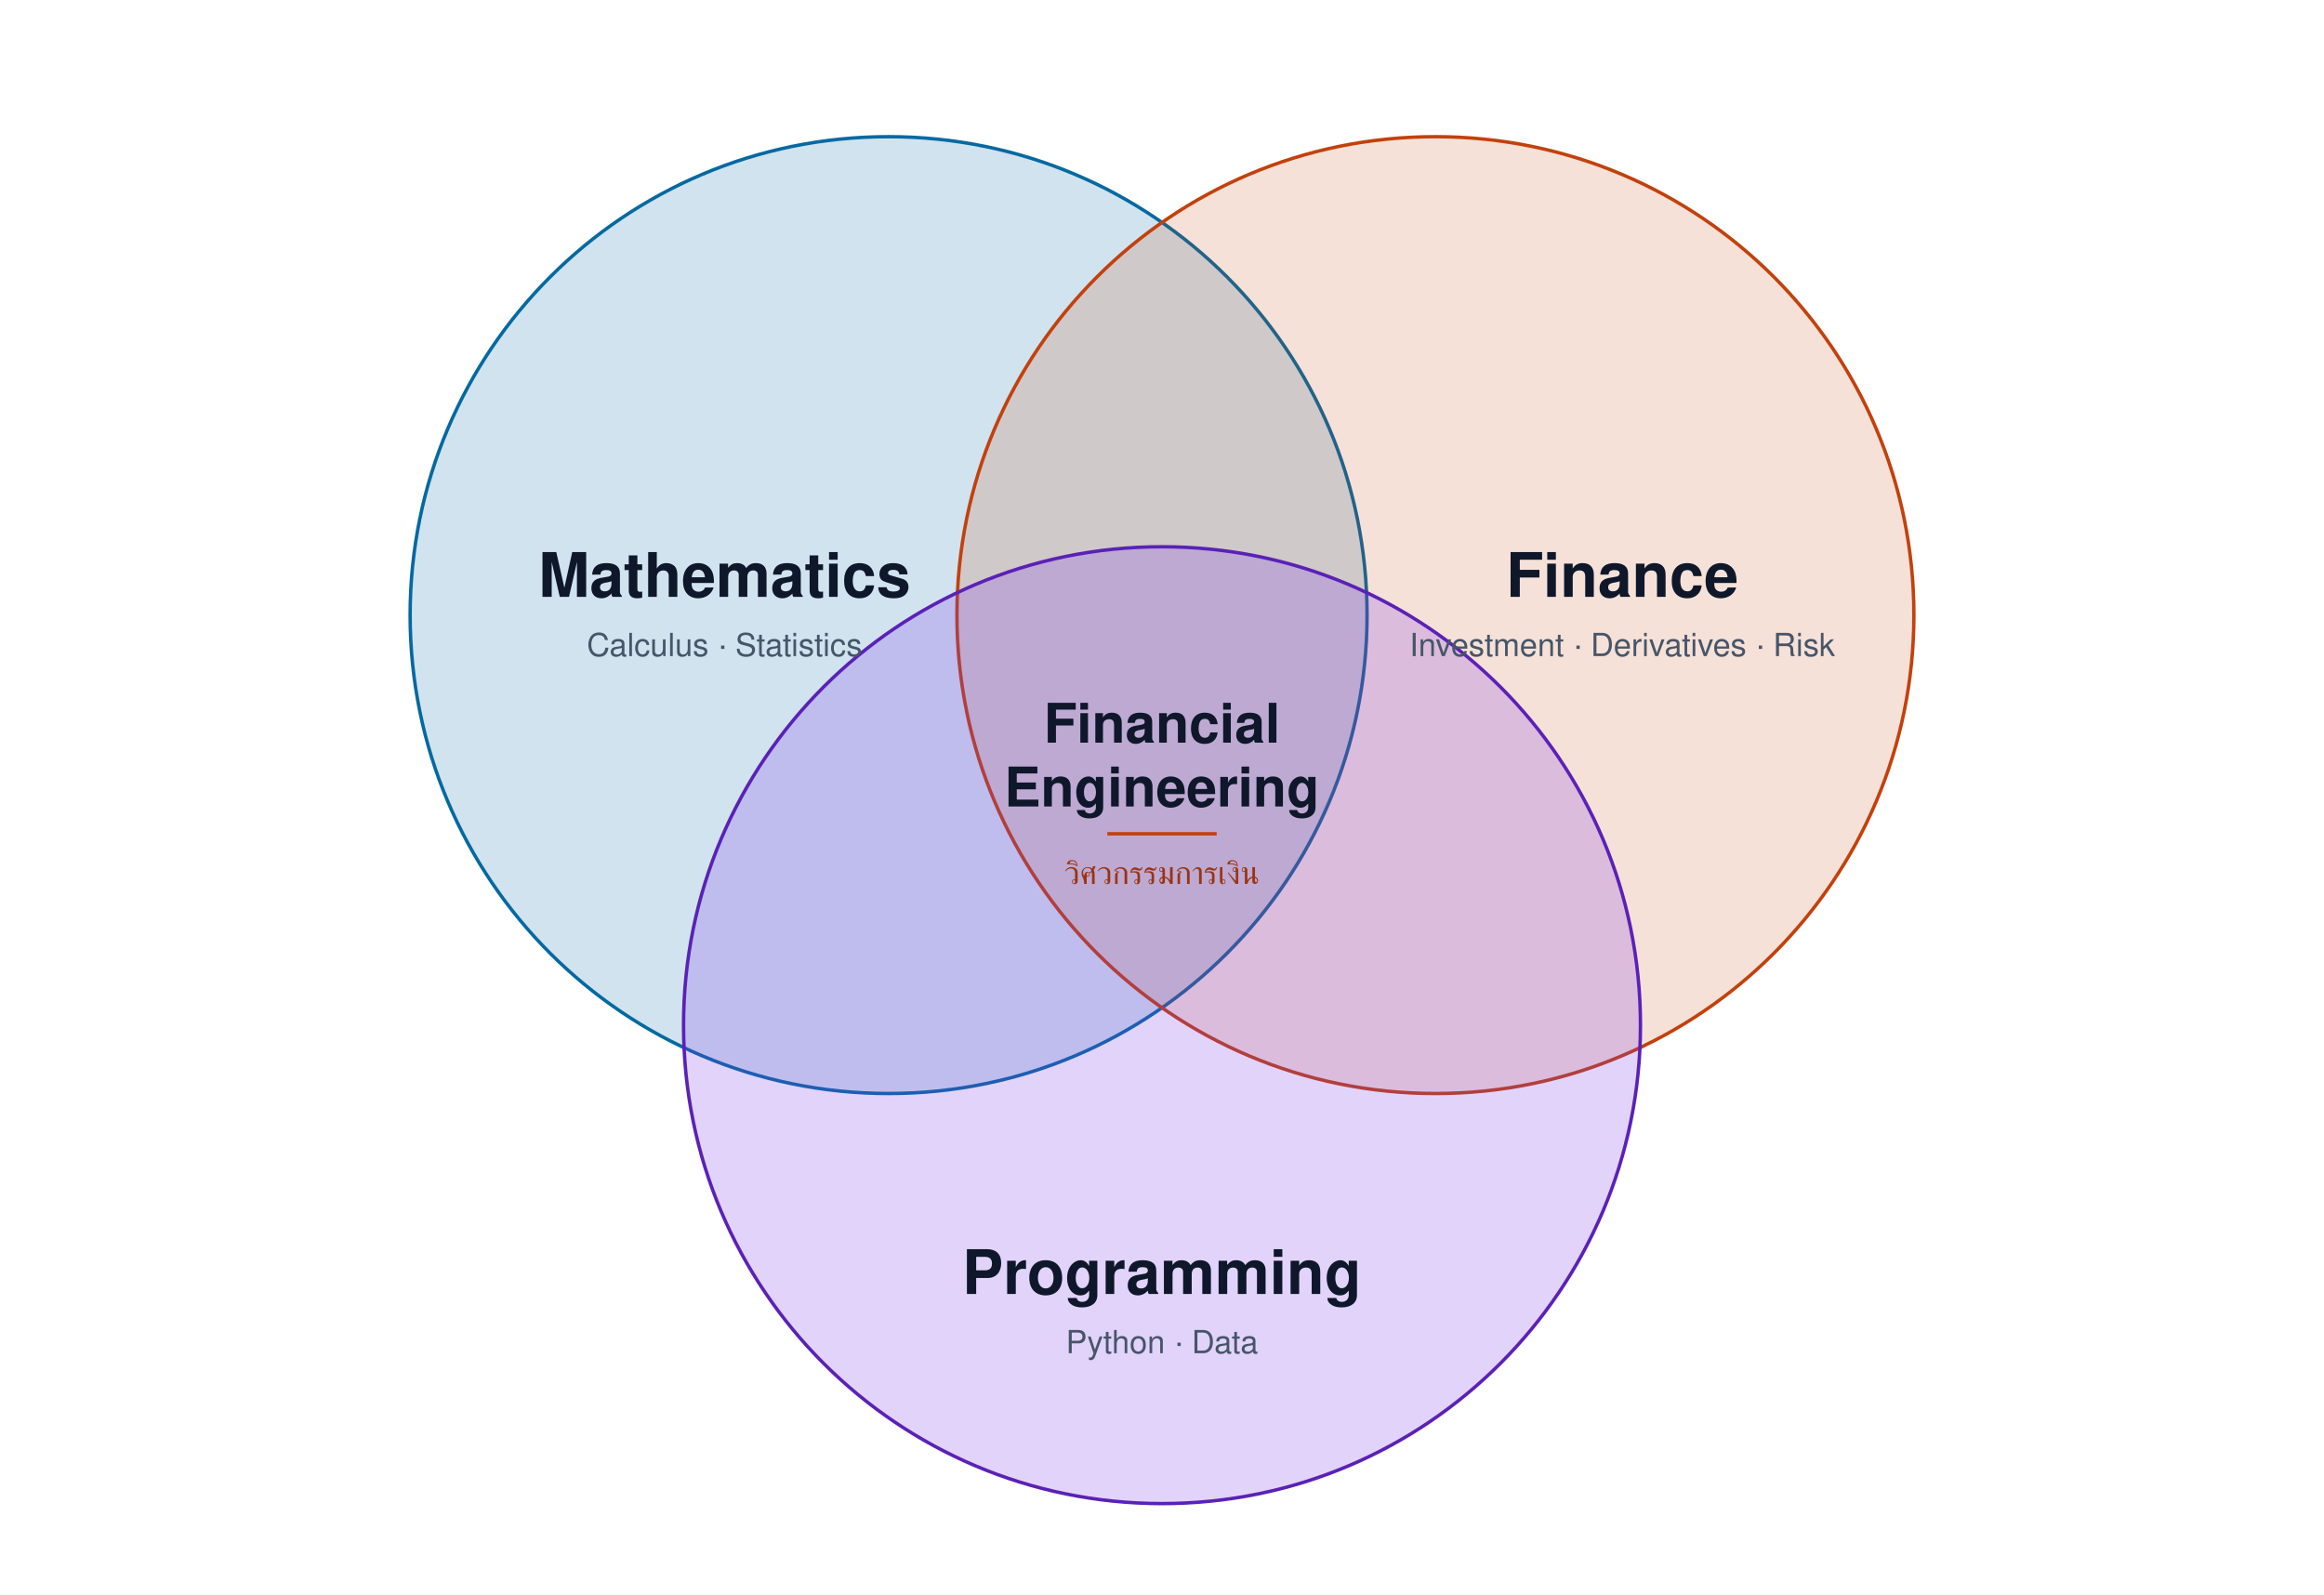
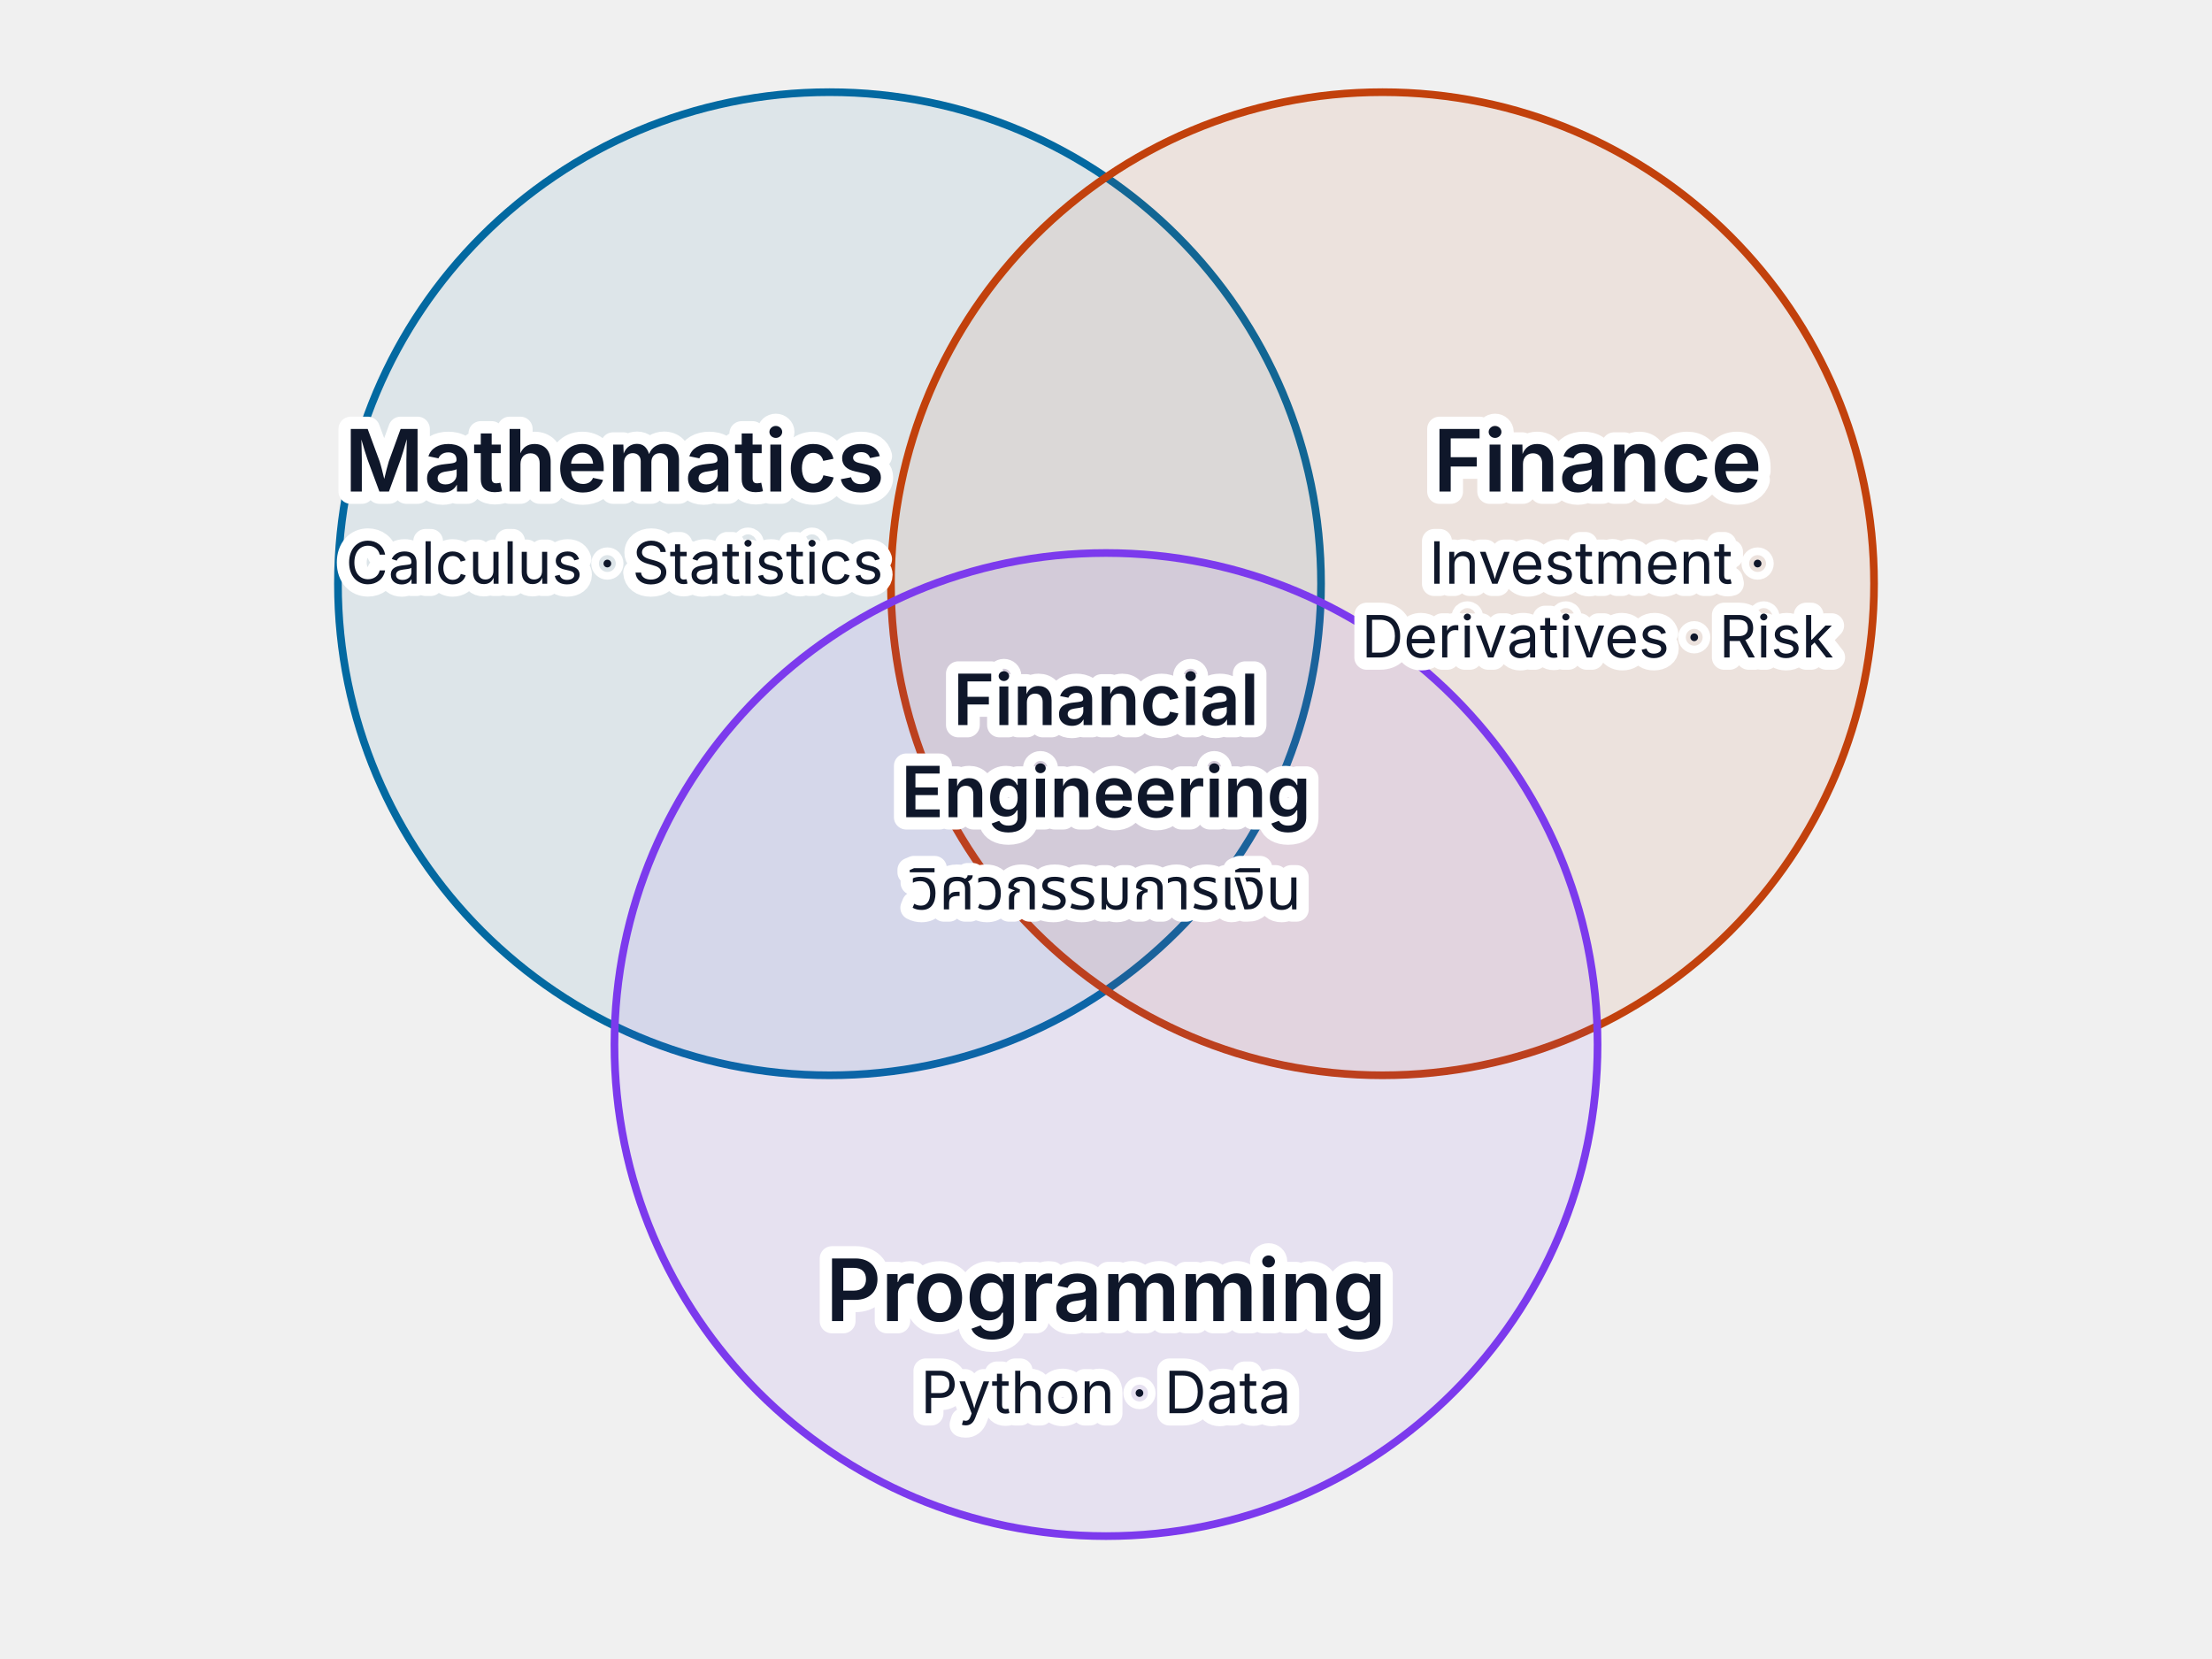
- <svg xmlns="http://www.w3.org/2000/svg" viewBox="0 0 1020 700" width="1020" height="700" role="img" aria-label="Euler diagram: Financial Engineering is where Mathematics, Finance and Programming overlap">
-   <rect width="1020" height="700" fill="#ffffff" />
-   <g stroke-width="1.5">
-     <circle cx="390" cy="270" r="210" fill="#0369a1" fill-opacity="0.18" stroke="#0369a1" />
-     <circle cx="630" cy="270" r="210" fill="#c2410c" fill-opacity="0.16" stroke="#c2410c" />
-     <circle cx="510" cy="450" r="210" fill="#7c3aed" fill-opacity="0.22" stroke="#5b21b6" />
-   </g>
-   <g font-family="Helvetica, Arial, sans-serif" text-anchor="middle">
-     <text x="318" y="262" font-size="27" font-weight="700" fill="#0f172a">Mathematics</text>
-     <text x="318" y="288" font-size="14" fill="#475569">Calculus · Statistics</text>
-     <text x="712" y="262" font-size="27" font-weight="700" fill="#0f172a">Finance</text>
-     <text x="712" y="288" font-size="14" fill="#475569">Investment · Derivatives · Risk</text>
-     <text x="510" y="568" font-size="27" font-weight="700" fill="#0f172a">Programming</text>
-     <text x="510" y="594" font-size="14" fill="#475569">Python · Data</text>
-     <text x="510" y="326" font-size="24" font-weight="700" fill="#0f172a">Financial</text>
-     <text x="510" y="354" font-size="24" font-weight="700" fill="#0f172a">Engineering</text>
-     <line x1="486" y1="366" x2="534" y2="366" stroke="#c2410c" stroke-width="1.5" />
-     <text x="510" y="388" font-size="14" fill="#9a3412">วิศวกรรมการเงิน</text>
-   </g>
+ <svg xmlns="http://www.w3.org/2000/svg" viewBox="0 0 720 540" width="720" height="540" role="img" aria-label="Financial Engineering is where Mathematics, Finance and Programming overlap">
+   <style>
+ 		text { font-family: Inter, 'Segoe UI', system-ui, -apple-system, 'Helvetica Neue', Arial, 'Noto Sans Thai', 'Leelawadee UI', Thonburi, sans-serif; fill: #0f172a; }
+ 		.title { font-size: 32px; font-weight: 600; letter-spacing: -0.01em; }
+ 		.subtitle { font-size: 20px; fill: #475569; }
+ 		.label { font-size: 22px; }
+ 		.value { font-size: 21px; font-weight: 600; font-variant-numeric: tabular-nums; }
+ 		.tick { font-size: 18px; fill: #64748b; font-variant-numeric: tabular-nums; }
+ 		.note { font-size: 19px; fill: #475569; }
+ 		.grid { stroke: #e2e8f0; stroke-width: 1; }
+ 		.axis { stroke: #cbd5e1; stroke-width: 1.5; }
+ 	</style>
+   <circle cx="270" cy="190" r="160" fill="#0369a1" fill-opacity="0.08" stroke="#0369a1" stroke-width="2.5" />
+   <circle cx="450" cy="190" r="160" fill="#c2410c" fill-opacity="0.08" stroke="#c2410c" stroke-width="2.5" />
+   <circle cx="360" cy="340" r="160" fill="#7c3aed" fill-opacity="0.08" stroke="#7c3aed" stroke-width="2.5" />
+   <text x="200" y="160" text-anchor="middle" font-size="28" font-weight="600" paint-order="stroke" stroke="#ffffff" stroke-width="8" stroke-linejoin="round">Mathematics</text>
+   <text x="200" y="190" text-anchor="middle" font-size="19" fill="#475569" paint-order="stroke" stroke="#ffffff" stroke-width="8" stroke-linejoin="round">Calculus · Statistics</text>
+   <text x="520" y="160" text-anchor="middle" font-size="28" font-weight="600" paint-order="stroke" stroke="#ffffff" stroke-width="8" stroke-linejoin="round">Finance</text>
+   <text x="520" y="190" text-anchor="middle" font-size="19" fill="#475569" paint-order="stroke" stroke="#ffffff" stroke-width="8" stroke-linejoin="round">Investment ·</text>
+   <text x="520" y="214" text-anchor="middle" font-size="19" fill="#475569" paint-order="stroke" stroke="#ffffff" stroke-width="8" stroke-linejoin="round">Derivatives · Risk</text>
+   <text x="360" y="430" text-anchor="middle" font-size="28" font-weight="600" paint-order="stroke" stroke="#ffffff" stroke-width="8" stroke-linejoin="round">Programming</text>
+   <text x="360" y="460" text-anchor="middle" font-size="19" fill="#475569" paint-order="stroke" stroke="#ffffff" stroke-width="8" stroke-linejoin="round">Python · Data</text>
+   <text x="360" y="236" text-anchor="middle" font-size="23" font-weight="600" paint-order="stroke" stroke="#ffffff" stroke-width="8" stroke-linejoin="round">Financial</text>
+   <text x="360" y="266" text-anchor="middle" font-size="23" font-weight="600" paint-order="stroke" stroke="#ffffff" stroke-width="8" stroke-linejoin="round">Engineering</text>
+   <text x="360" y="296" text-anchor="middle" font-size="19" fill="#0369a1" paint-order="stroke" stroke="#ffffff" stroke-width="8" stroke-linejoin="round">วิศวกรรมการเงิน</text>
</svg>
